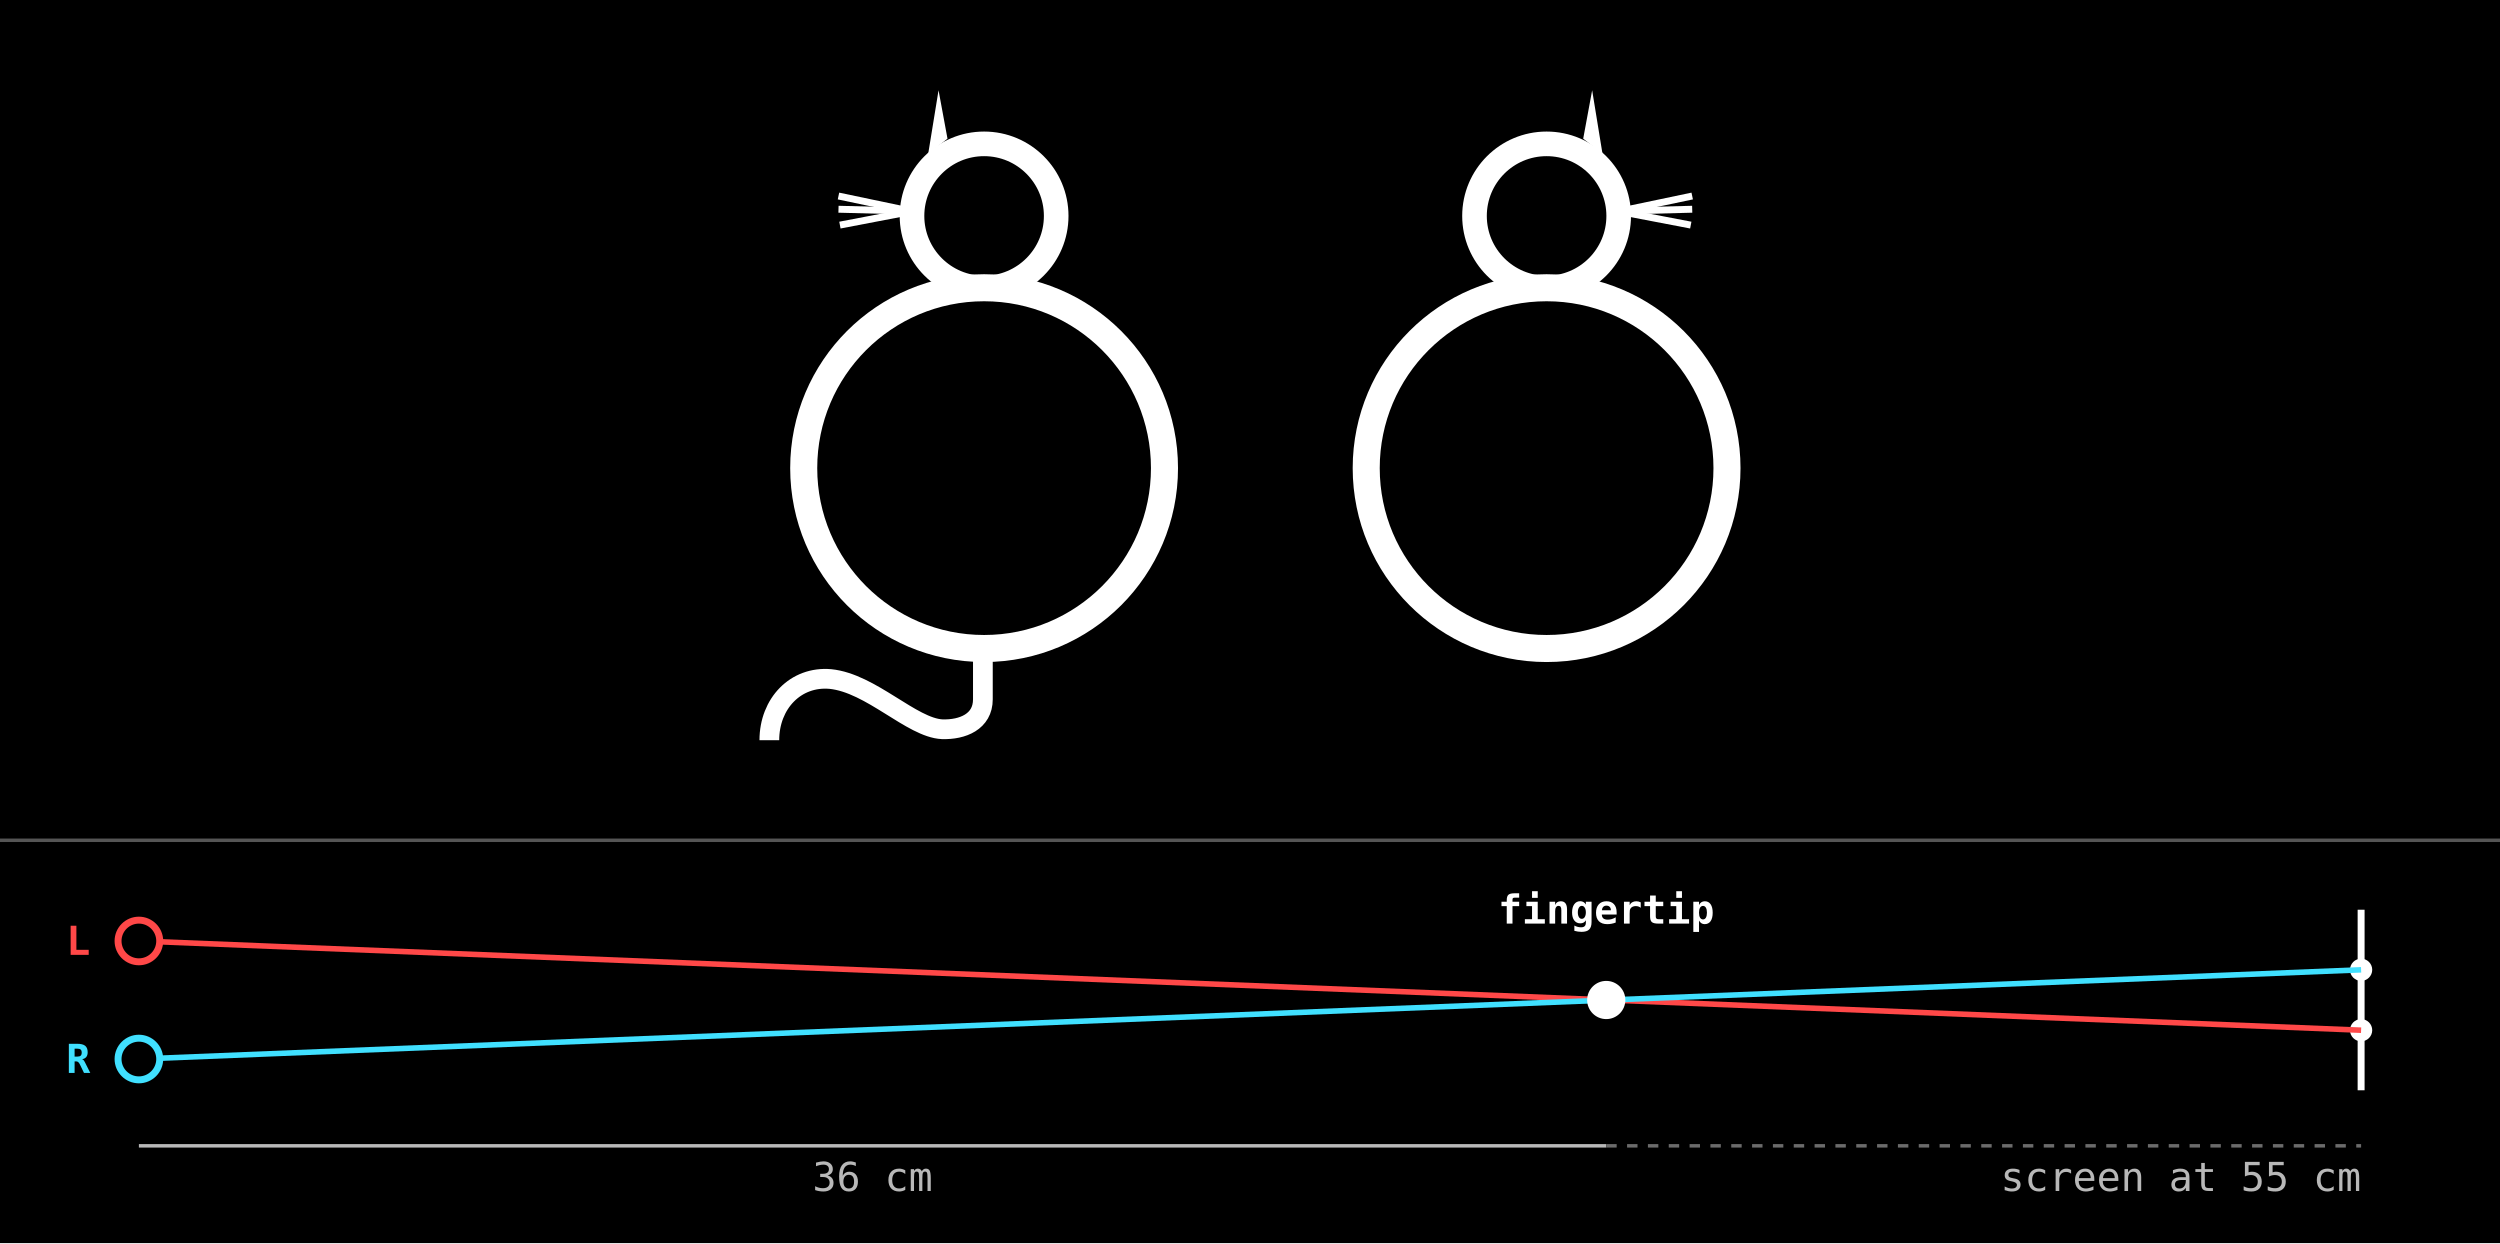
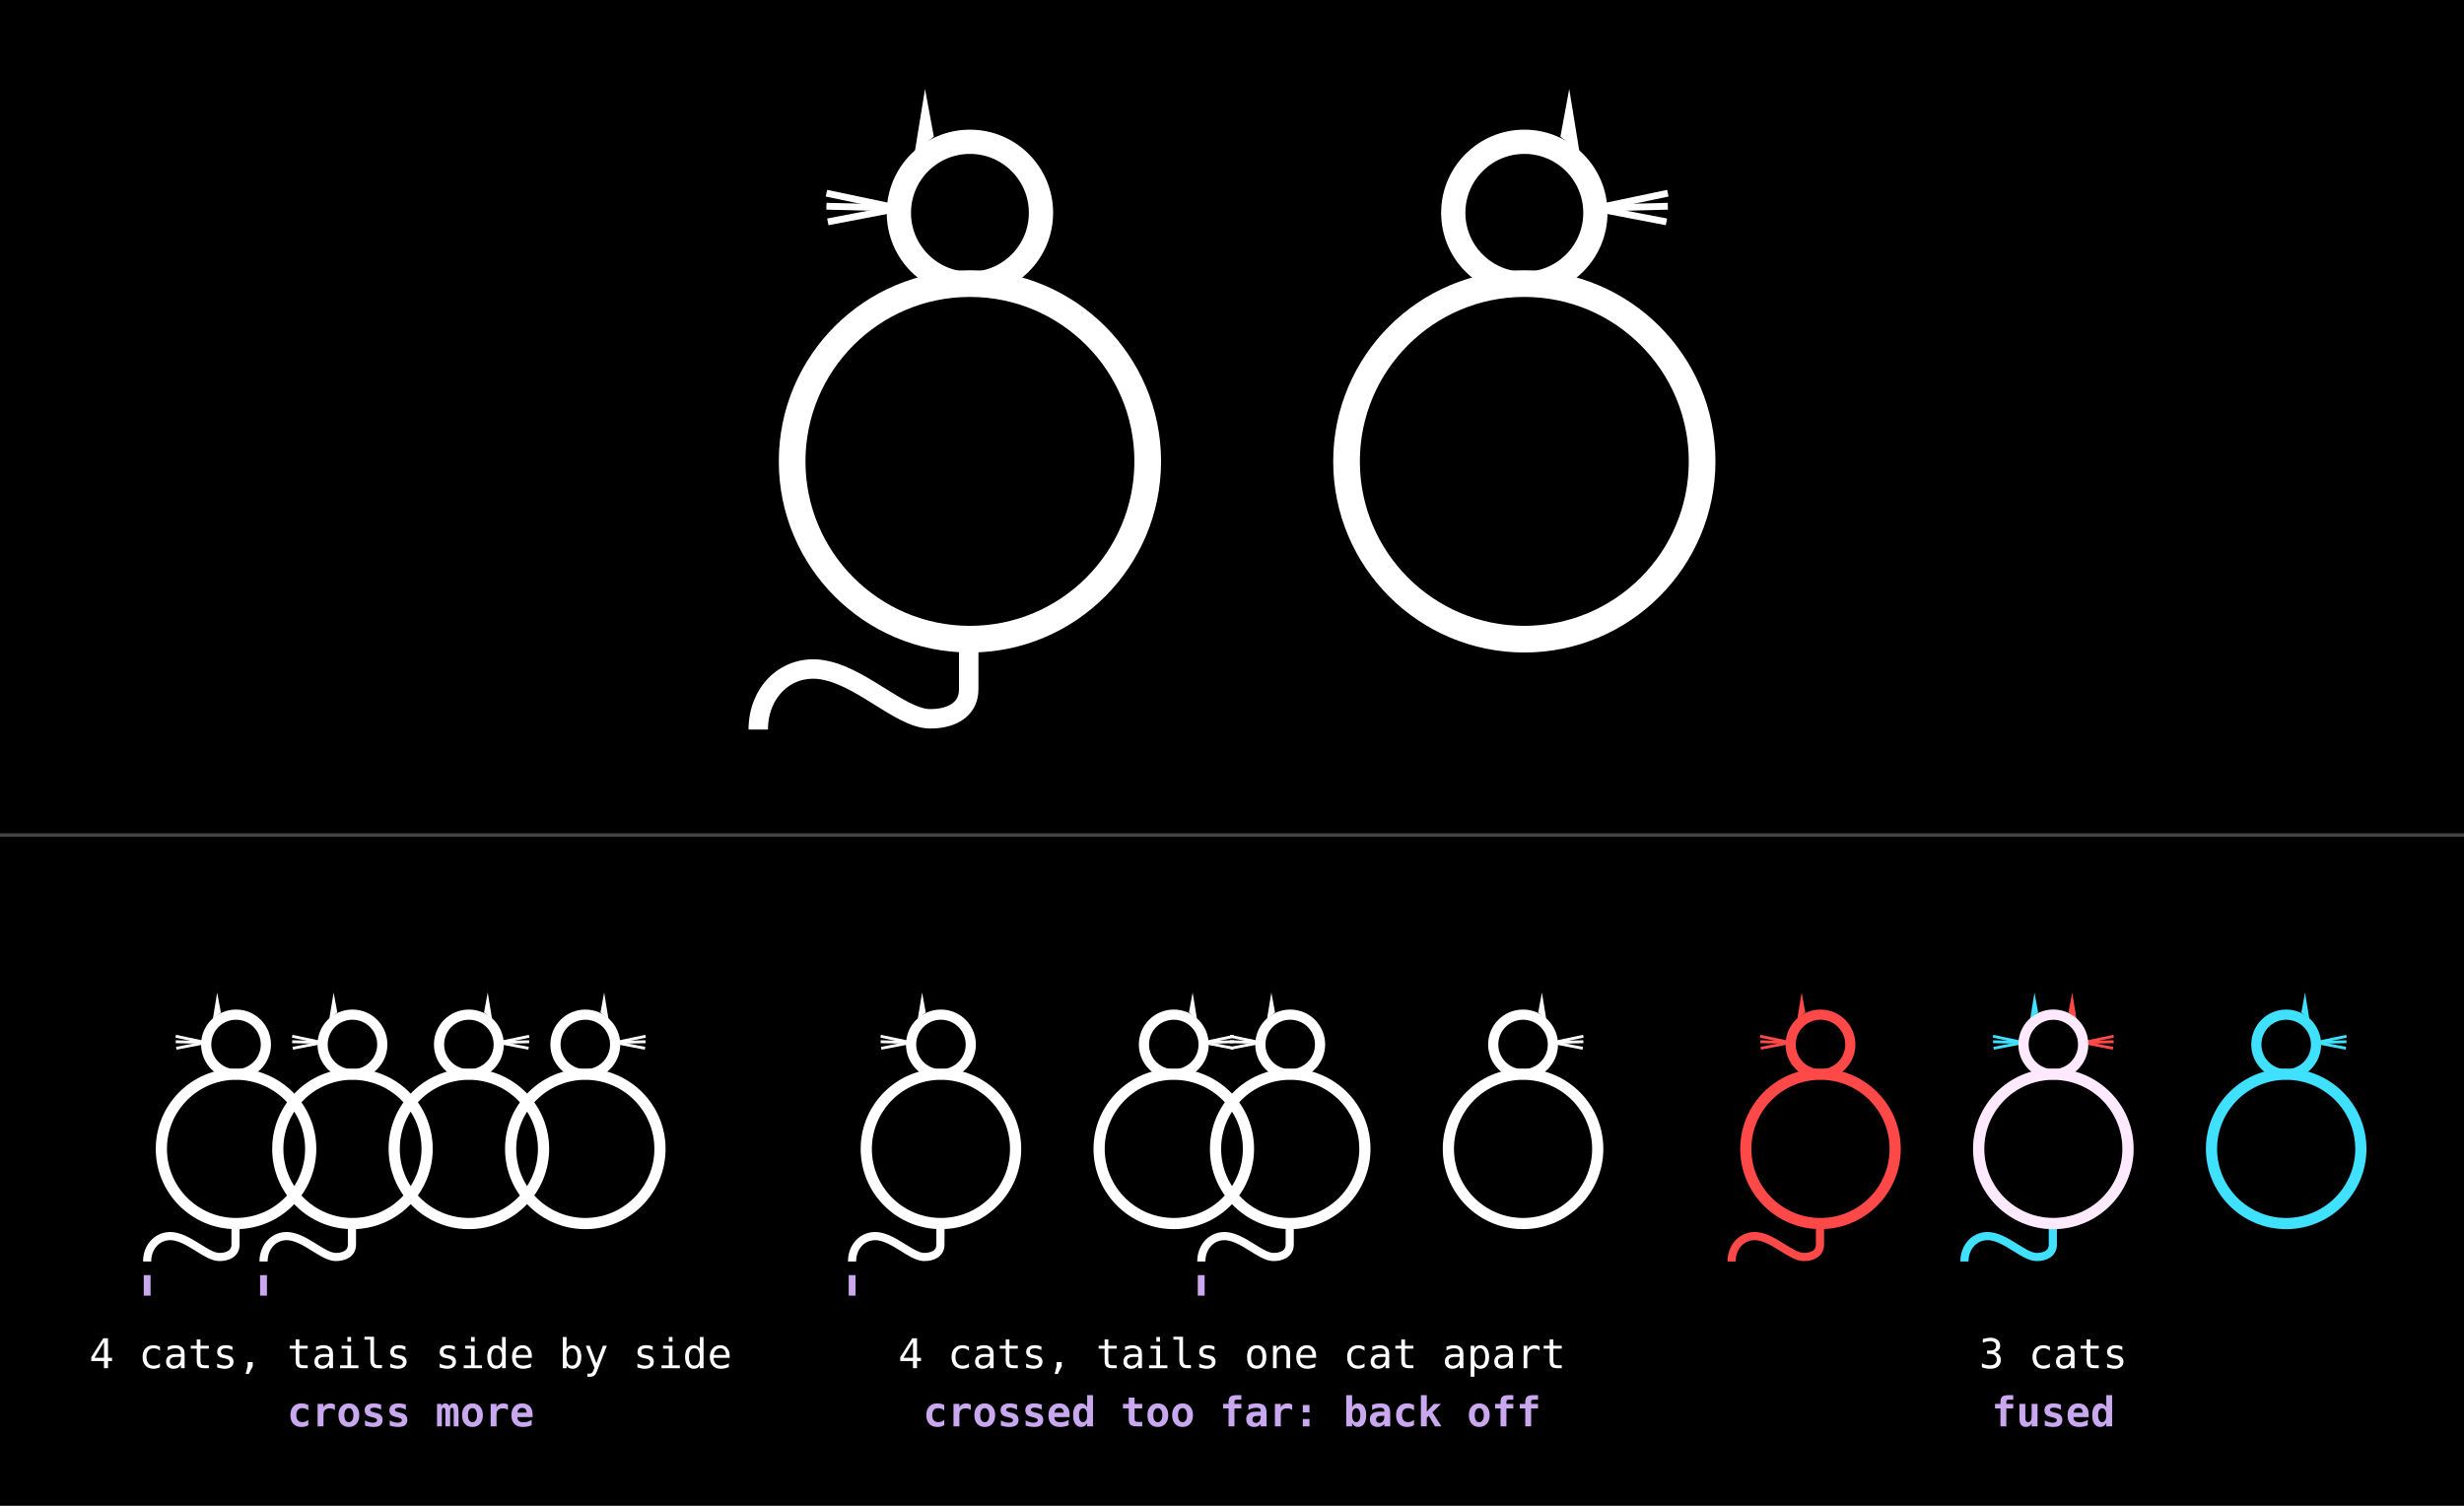
- <svg xmlns="http://www.w3.org/2000/svg" viewBox="0 0 720 358" font-family="ui-monospace, SFMono-Regular, Menlo, monospace" role="img" aria-label="Two white line cats on black. Below, seen from above: lines of sight from the left eye (red) and the right eye (cyan) cross at a fingertip about 36 cm from the eyes, in front of a screen 55 cm away.">
-   <rect width="720" height="358" fill="#000" />
+ <svg xmlns="http://www.w3.org/2000/svg" viewBox="0 0 720 440" font-family="ui-monospace, SFMono-Regular, Menlo, monospace" role="img" aria-label="The cat pair, and what you see while crossing: four cats with the tails side by side means cross more, four with the tails one cat apart means you crossed too far, three cats means fused.">
+   <rect width="100%" height="100%" fill="#000" />
  <g transform="translate(283.42,134.82) scale(0.05857,0.05857)" fill="none" stroke="#fff">
    <g transform="translate(0.0,0)">
      <circle cx="0" cy="-1240" r="354.5" stroke-width="121" />
      <path d="M-224,-1858 L-275,-1545 L-180,-1620 Z" fill="#fff" stroke="none" />
      <line x1="-716" y1="-1338" x2="-406" y2="-1273" stroke-width="34" />
      <line x1="-716" y1="-1273" x2="-406" y2="-1265" stroke-width="34" />
      <line x1="-709" y1="-1195" x2="-406" y2="-1253" stroke-width="34" />
    </g>
    <circle cx="0" cy="0" r="887" stroke-width="133" />
    <path d="M-6,947 L-6,1137 C-6,1247 -106,1287 -206,1284 C-356,1277 -556,1057 -756,1037 C-926,1022 -1056,1157 -1056,1338" stroke-width="97" />
  </g>
  <g transform="translate(445.42,134.82) scale(-0.05857,0.05857)" fill="none" stroke="#fff">
    <g transform="translate(0.0,0)">
      <circle cx="0" cy="-1240" r="354.5" stroke-width="121" />
      <path d="M-224,-1858 L-275,-1545 L-180,-1620 Z" fill="#fff" stroke="none" />
      <line x1="-716" y1="-1338" x2="-406" y2="-1273" stroke-width="34" />
      <line x1="-716" y1="-1273" x2="-406" y2="-1265" stroke-width="34" />
      <line x1="-709" y1="-1195" x2="-406" y2="-1253" stroke-width="34" />
    </g>
    <circle cx="0" cy="0" r="887" stroke-width="133" />
  </g>
-   <line x1="0" y1="242" x2="720" y2="242" stroke="#555" />
-   <line x1="680" y1="262" x2="680" y2="314" stroke="#fff" stroke-width="2" />
-   <circle cx="680" cy="279.3" r="3.2" fill="#fff" />
-   <circle cx="680" cy="296.7" r="3.2" fill="#fff" />
-   <line x1="40" y1="271.0" x2="680" y2="296.7" stroke="rgb(255,72,72)" stroke-width="1.6" />
-   <line x1="40" y1="305.0" x2="680" y2="279.3" stroke="rgb(64,224,255)" stroke-width="1.6" />
-   <circle cx="40" cy="271.0" r="6" fill="#000" stroke="rgb(255,72,72)" stroke-width="2" />
-   <circle cx="40" cy="305.0" r="6" fill="#000" stroke="rgb(64,224,255)" stroke-width="2" />
-   <text x="26" y="275.0" font-size="11.5" font-weight="700" fill="rgb(255,72,72)" text-anchor="end">L</text>
-   <text x="26" y="309.0" font-size="11.5" font-weight="700" fill="rgb(64,224,255)" text-anchor="end">R</text>
-   <circle cx="462.6" cy="288" r="5.5" fill="#fff" />
-   <text x="462.6" y="266" font-size="11.5" font-weight="700" fill="#fff" text-anchor="middle">fingertip</text>
-   <line x1="40" y1="330" x2="462.6" y2="330" stroke="#b8b8b8" />
-   <line x1="462.6" y1="330" x2="680" y2="330" stroke="#6b6b6b" stroke-dasharray="3 3" />
-   <text x="251.3" y="343" font-size="11.5" fill="#b8b8b8" text-anchor="middle">36 cm</text>
-   <text x="680" y="343" font-size="11.5" fill="#b8b8b8" text-anchor="end">screen at 55 cm</text>
+   <line x1="0" y1="244" x2="720" y2="244" stroke="#444" />
+   <g transform="translate(68.97,335.71) scale(0.0246,0.0246)" fill="none" stroke="#fff">
+     <g transform="translate(0.0,0)">
+       <circle cx="0" cy="-1240" r="354.5" stroke-width="121" />
+       <path d="M-224,-1858 L-275,-1545 L-180,-1620 Z" fill="#fff" stroke="none" />
+       <line x1="-716" y1="-1338" x2="-406" y2="-1273" stroke-width="34" />
+       <line x1="-716" y1="-1273" x2="-406" y2="-1265" stroke-width="34" />
+       <line x1="-709" y1="-1195" x2="-406" y2="-1253" stroke-width="34" />
+     </g>
+     <circle cx="0" cy="0" r="887" stroke-width="133" />
+     <path d="M-6,947 L-6,1137 C-6,1247 -106,1287 -206,1284 C-356,1277 -556,1057 -756,1037 C-926,1022 -1056,1157 -1056,1338" stroke-width="97" />
+   </g>
+   <g transform="translate(137.01,335.71) scale(-0.0246,0.0246)" fill="none" stroke="#fff">
+     <g transform="translate(0.0,0)">
+       <circle cx="0" cy="-1240" r="354.5" stroke-width="121" />
+       <path d="M-224,-1858 L-275,-1545 L-180,-1620 Z" fill="#fff" stroke="none" />
+       <line x1="-716" y1="-1338" x2="-406" y2="-1273" stroke-width="34" />
+       <line x1="-716" y1="-1273" x2="-406" y2="-1265" stroke-width="34" />
+       <line x1="-709" y1="-1195" x2="-406" y2="-1253" stroke-width="34" />
+     </g>
+     <circle cx="0" cy="0" r="887" stroke-width="133" />
+   </g>
+   <g transform="translate(102.99,335.71) scale(0.0246,0.0246)" fill="none" stroke="#fff">
+     <g transform="translate(0.0,0)">
+       <circle cx="0" cy="-1240" r="354.5" stroke-width="121" />
+       <path d="M-224,-1858 L-275,-1545 L-180,-1620 Z" fill="#fff" stroke="none" />
+       <line x1="-716" y1="-1338" x2="-406" y2="-1273" stroke-width="34" />
+       <line x1="-716" y1="-1273" x2="-406" y2="-1265" stroke-width="34" />
+       <line x1="-709" y1="-1195" x2="-406" y2="-1253" stroke-width="34" />
+     </g>
+     <circle cx="0" cy="0" r="887" stroke-width="133" />
+     <path d="M-6,947 L-6,1137 C-6,1247 -106,1287 -206,1284 C-356,1277 -556,1057 -756,1037 C-926,1022 -1056,1157 -1056,1338" stroke-width="97" />
+   </g>
+   <g transform="translate(171.03,335.71) scale(-0.0246,0.0246)" fill="none" stroke="#fff">
+     <g transform="translate(0.0,0)">
+       <circle cx="0" cy="-1240" r="354.5" stroke-width="121" />
+       <path d="M-224,-1858 L-275,-1545 L-180,-1620 Z" fill="#fff" stroke="none" />
+       <line x1="-716" y1="-1338" x2="-406" y2="-1273" stroke-width="34" />
+       <line x1="-716" y1="-1273" x2="-406" y2="-1265" stroke-width="34" />
+       <line x1="-709" y1="-1195" x2="-406" y2="-1253" stroke-width="34" />
+     </g>
+     <circle cx="0" cy="0" r="887" stroke-width="133" />
+   </g>
+   <line x1="43.0" y1="372.6" x2="43.0" y2="378.6" stroke="#c9a8f0" stroke-width="2" />
+   <line x1="77.0" y1="372.6" x2="77.0" y2="378.6" stroke="#c9a8f0" stroke-width="2" />
+   <text x="120.0" y="399.8" font-size="12" fill="#fff" text-anchor="middle">4 cats, tails side by side</text>
+   <text x="120.0" y="416.8" font-size="12" font-weight="700" fill="#c9a8f0" text-anchor="middle">cross more</text>
+   <g transform="translate(274.95,335.71) scale(0.0246,0.0246)" fill="none" stroke="#fff">
+     <g transform="translate(0.0,0)">
+       <circle cx="0" cy="-1240" r="354.5" stroke-width="121" />
+       <path d="M-224,-1858 L-275,-1545 L-180,-1620 Z" fill="#fff" stroke="none" />
+       <line x1="-716" y1="-1338" x2="-406" y2="-1273" stroke-width="34" />
+       <line x1="-716" y1="-1273" x2="-406" y2="-1265" stroke-width="34" />
+       <line x1="-709" y1="-1195" x2="-406" y2="-1253" stroke-width="34" />
+     </g>
+     <circle cx="0" cy="0" r="887" stroke-width="133" />
+     <path d="M-6,947 L-6,1137 C-6,1247 -106,1287 -206,1284 C-356,1277 -556,1057 -756,1037 C-926,1022 -1056,1157 -1056,1338" stroke-width="97" />
+   </g>
+   <g transform="translate(342.99,335.71) scale(-0.0246,0.0246)" fill="none" stroke="#fff">
+     <g transform="translate(0.0,0)">
+       <circle cx="0" cy="-1240" r="354.5" stroke-width="121" />
+       <path d="M-224,-1858 L-275,-1545 L-180,-1620 Z" fill="#fff" stroke="none" />
+       <line x1="-716" y1="-1338" x2="-406" y2="-1273" stroke-width="34" />
+       <line x1="-716" y1="-1273" x2="-406" y2="-1265" stroke-width="34" />
+       <line x1="-709" y1="-1195" x2="-406" y2="-1253" stroke-width="34" />
+     </g>
+     <circle cx="0" cy="0" r="887" stroke-width="133" />
+   </g>
+   <g transform="translate(377.01,335.71) scale(0.0246,0.0246)" fill="none" stroke="#fff">
+     <g transform="translate(0.0,0)">
+       <circle cx="0" cy="-1240" r="354.5" stroke-width="121" />
+       <path d="M-224,-1858 L-275,-1545 L-180,-1620 Z" fill="#fff" stroke="none" />
+       <line x1="-716" y1="-1338" x2="-406" y2="-1273" stroke-width="34" />
+       <line x1="-716" y1="-1273" x2="-406" y2="-1265" stroke-width="34" />
+       <line x1="-709" y1="-1195" x2="-406" y2="-1253" stroke-width="34" />
+     </g>
+     <circle cx="0" cy="0" r="887" stroke-width="133" />
+     <path d="M-6,947 L-6,1137 C-6,1247 -106,1287 -206,1284 C-356,1277 -556,1057 -756,1037 C-926,1022 -1056,1157 -1056,1338" stroke-width="97" />
+   </g>
+   <g transform="translate(445.05,335.71) scale(-0.0246,0.0246)" fill="none" stroke="#fff">
+     <g transform="translate(0.0,0)">
+       <circle cx="0" cy="-1240" r="354.5" stroke-width="121" />
+       <path d="M-224,-1858 L-275,-1545 L-180,-1620 Z" fill="#fff" stroke="none" />
+       <line x1="-716" y1="-1338" x2="-406" y2="-1273" stroke-width="34" />
+       <line x1="-716" y1="-1273" x2="-406" y2="-1265" stroke-width="34" />
+       <line x1="-709" y1="-1195" x2="-406" y2="-1253" stroke-width="34" />
+     </g>
+     <circle cx="0" cy="0" r="887" stroke-width="133" />
+   </g>
+   <line x1="249.0" y1="372.6" x2="249.0" y2="378.6" stroke="#c9a8f0" stroke-width="2" />
+   <line x1="351.0" y1="372.6" x2="351.0" y2="378.6" stroke="#c9a8f0" stroke-width="2" />
+   <text x="360.0" y="399.8" font-size="12" fill="#fff" text-anchor="middle">4 cats, tails one cat apart</text>
+   <text x="360.0" y="416.8" font-size="12" font-weight="700" fill="#c9a8f0" text-anchor="middle">crossed too far: back off</text>
+   <g style="mix-blend-mode:screen">
+     <g transform="translate(531.96,335.71) scale(0.0246,0.0246)" fill="none" stroke="rgb(255,72,72)">
+       <g transform="translate(0.0,0)">
+         <circle cx="0" cy="-1240" r="354.5" stroke-width="121" />
+         <path d="M-224,-1858 L-275,-1545 L-180,-1620 Z" fill="rgb(255,72,72)" stroke="none" />
+         <line x1="-716" y1="-1338" x2="-406" y2="-1273" stroke-width="34" />
+         <line x1="-716" y1="-1273" x2="-406" y2="-1265" stroke-width="34" />
+         <line x1="-709" y1="-1195" x2="-406" y2="-1253" stroke-width="34" />
+       </g>
+       <circle cx="0" cy="0" r="887" stroke-width="133" />
+       <path d="M-6,947 L-6,1137 C-6,1247 -106,1287 -206,1284 C-356,1277 -556,1057 -756,1037 C-926,1022 -1056,1157 -1056,1338" stroke-width="97" />
+     </g>
+     <g transform="translate(600.00,335.71) scale(-0.0246,0.0246)" fill="none" stroke="rgb(255,72,72)">
+       <g transform="translate(0.0,0)">
+         <circle cx="0" cy="-1240" r="354.5" stroke-width="121" />
+         <path d="M-224,-1858 L-275,-1545 L-180,-1620 Z" fill="rgb(255,72,72)" stroke="none" />
+         <line x1="-716" y1="-1338" x2="-406" y2="-1273" stroke-width="34" />
+         <line x1="-716" y1="-1273" x2="-406" y2="-1265" stroke-width="34" />
+         <line x1="-709" y1="-1195" x2="-406" y2="-1253" stroke-width="34" />
+       </g>
+       <circle cx="0" cy="0" r="887" stroke-width="133" />
+     </g>
+   </g>
+   <g style="mix-blend-mode:screen">
+     <g transform="translate(600.00,335.71) scale(0.0246,0.0246)" fill="none" stroke="rgb(64,224,255)">
+       <g transform="translate(0.0,0)">
+         <circle cx="0" cy="-1240" r="354.5" stroke-width="121" />
+         <path d="M-224,-1858 L-275,-1545 L-180,-1620 Z" fill="rgb(64,224,255)" stroke="none" />
+         <line x1="-716" y1="-1338" x2="-406" y2="-1273" stroke-width="34" />
+         <line x1="-716" y1="-1273" x2="-406" y2="-1265" stroke-width="34" />
+         <line x1="-709" y1="-1195" x2="-406" y2="-1253" stroke-width="34" />
+       </g>
+       <circle cx="0" cy="0" r="887" stroke-width="133" />
+       <path d="M-6,947 L-6,1137 C-6,1247 -106,1287 -206,1284 C-356,1277 -556,1057 -756,1037 C-926,1022 -1056,1157 -1056,1338" stroke-width="97" />
+     </g>
+     <g transform="translate(668.04,335.71) scale(-0.0246,0.0246)" fill="none" stroke="rgb(64,224,255)">
+       <g transform="translate(0.0,0)">
+         <circle cx="0" cy="-1240" r="354.5" stroke-width="121" />
+         <path d="M-224,-1858 L-275,-1545 L-180,-1620 Z" fill="rgb(64,224,255)" stroke="none" />
+         <line x1="-716" y1="-1338" x2="-406" y2="-1273" stroke-width="34" />
+         <line x1="-716" y1="-1273" x2="-406" y2="-1265" stroke-width="34" />
+         <line x1="-709" y1="-1195" x2="-406" y2="-1253" stroke-width="34" />
+       </g>
+       <circle cx="0" cy="0" r="887" stroke-width="133" />
+     </g>
+   </g>
+   <text x="600.0" y="399.8" font-size="12" fill="#fff" text-anchor="middle">3 cats</text>
+   <text x="600.0" y="416.8" font-size="12" font-weight="700" fill="#c9a8f0" text-anchor="middle">fused</text>
</svg>
